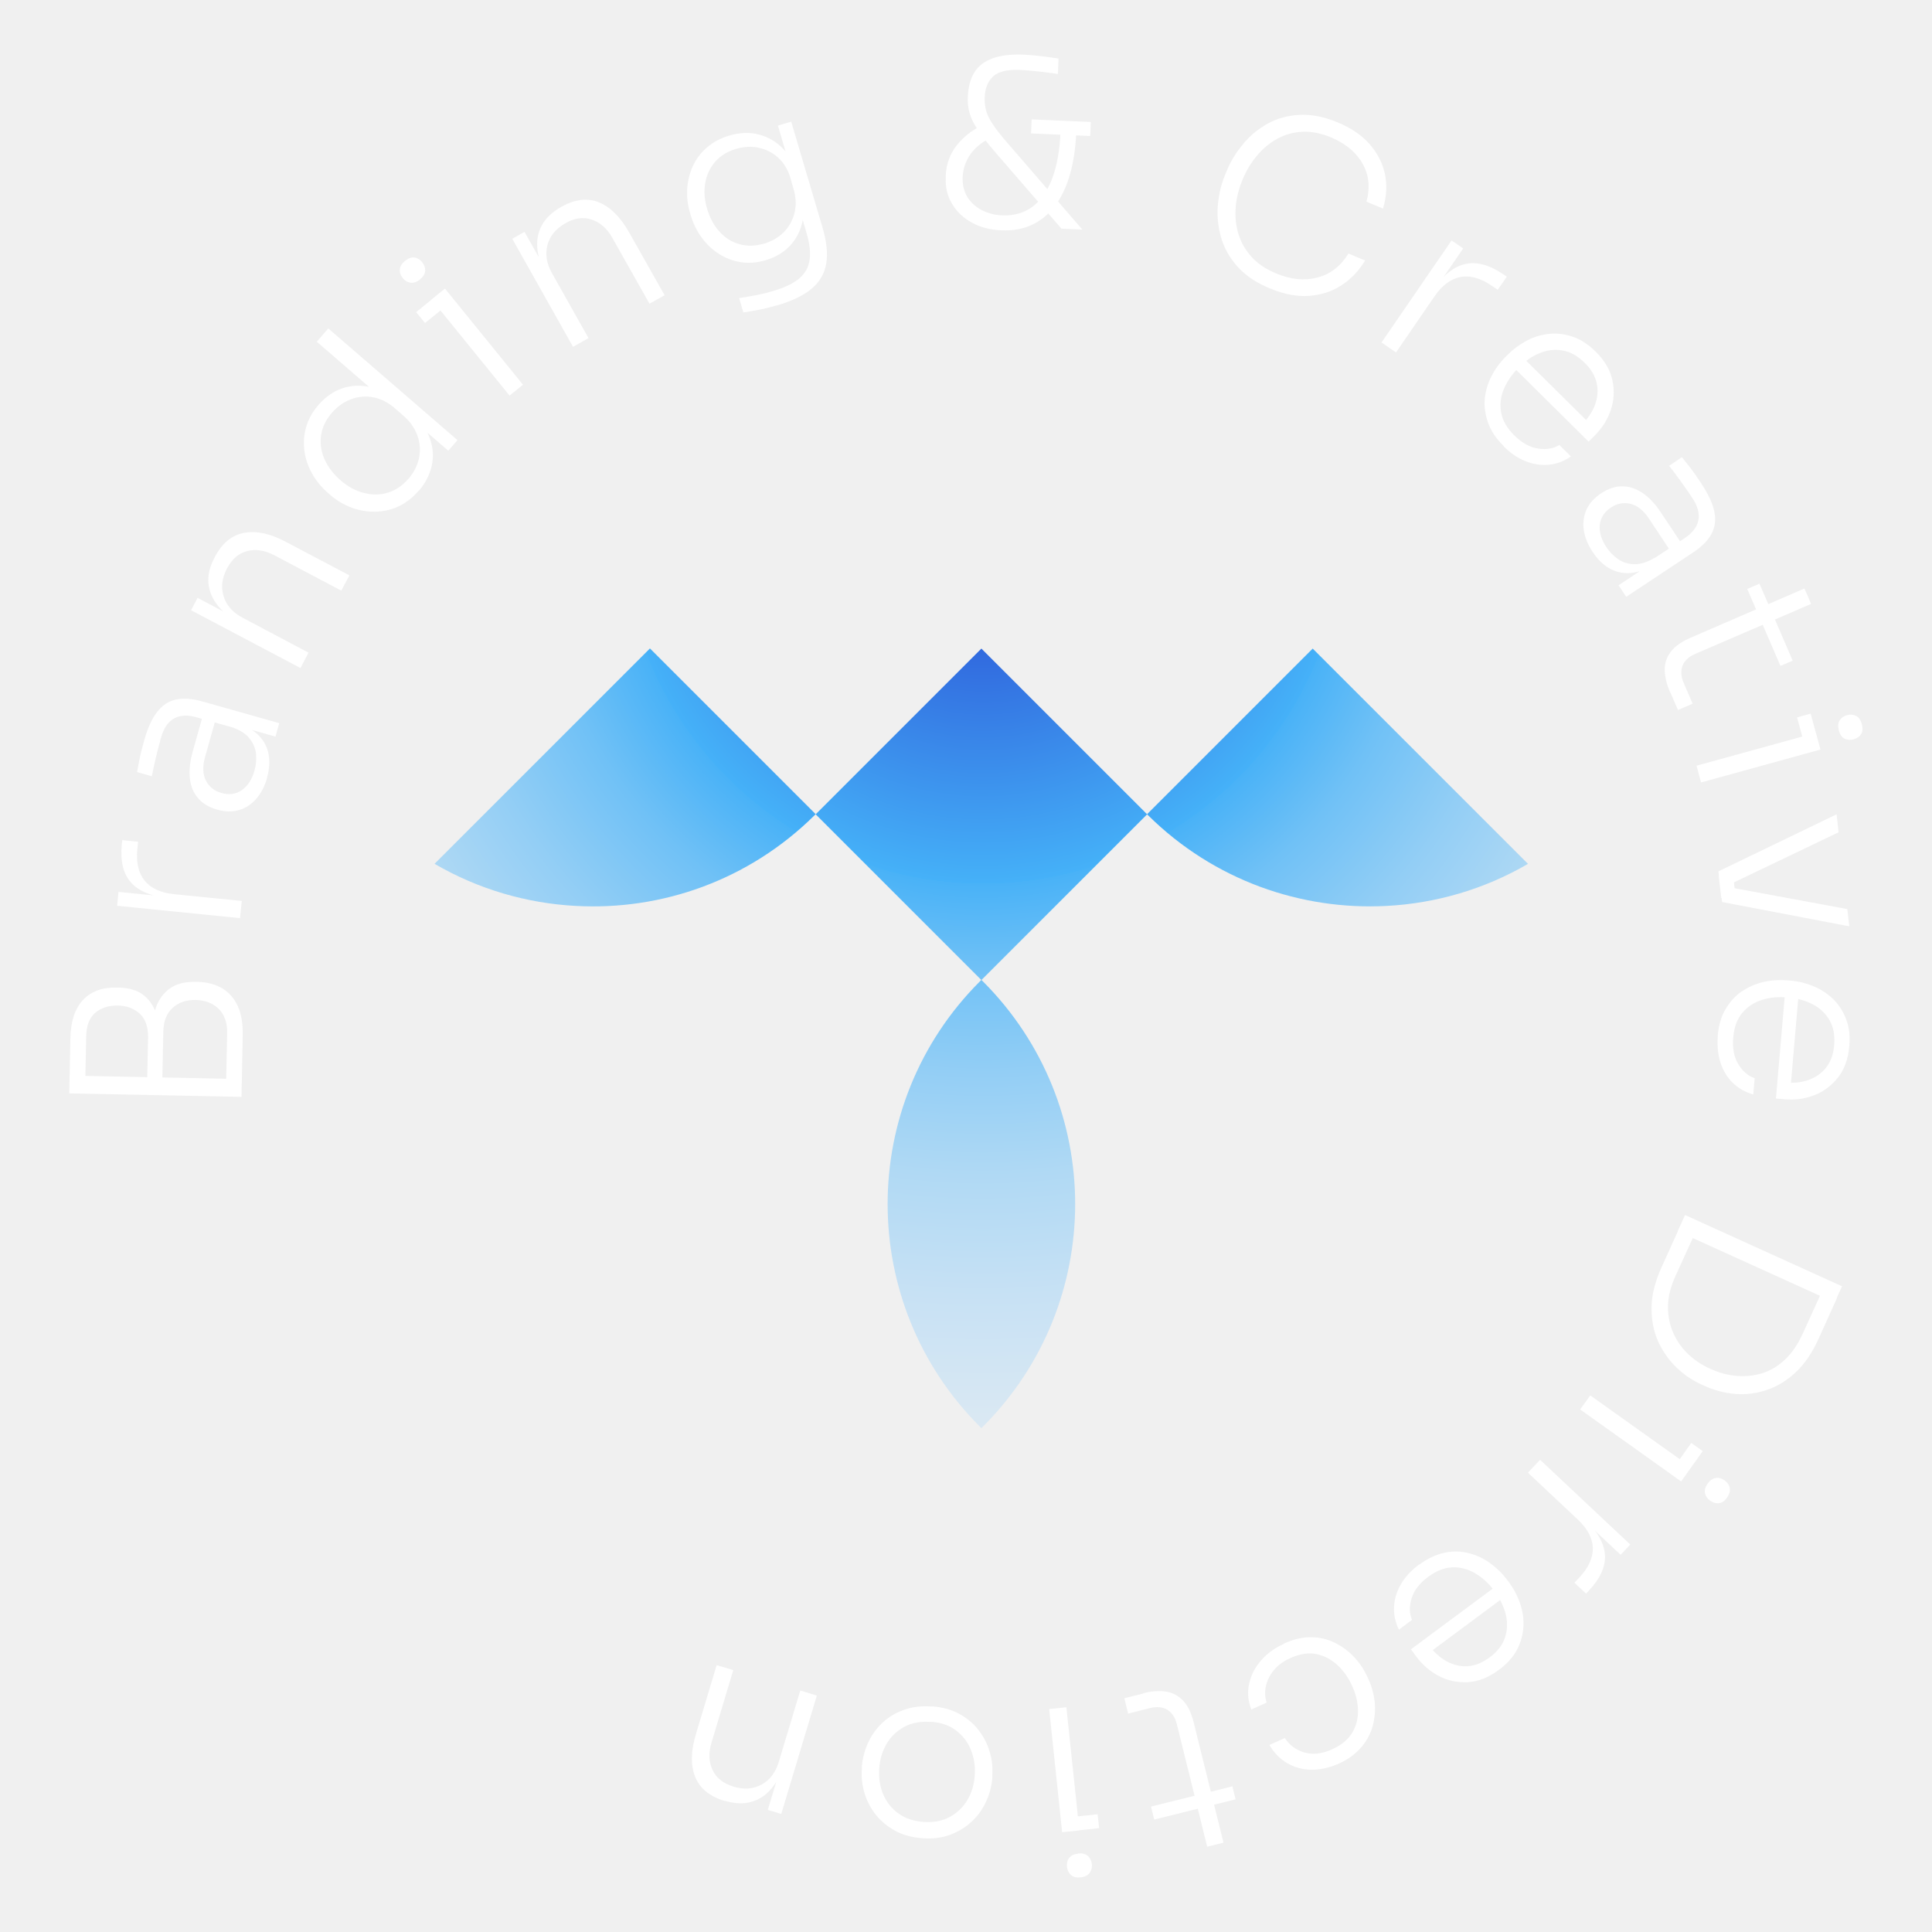
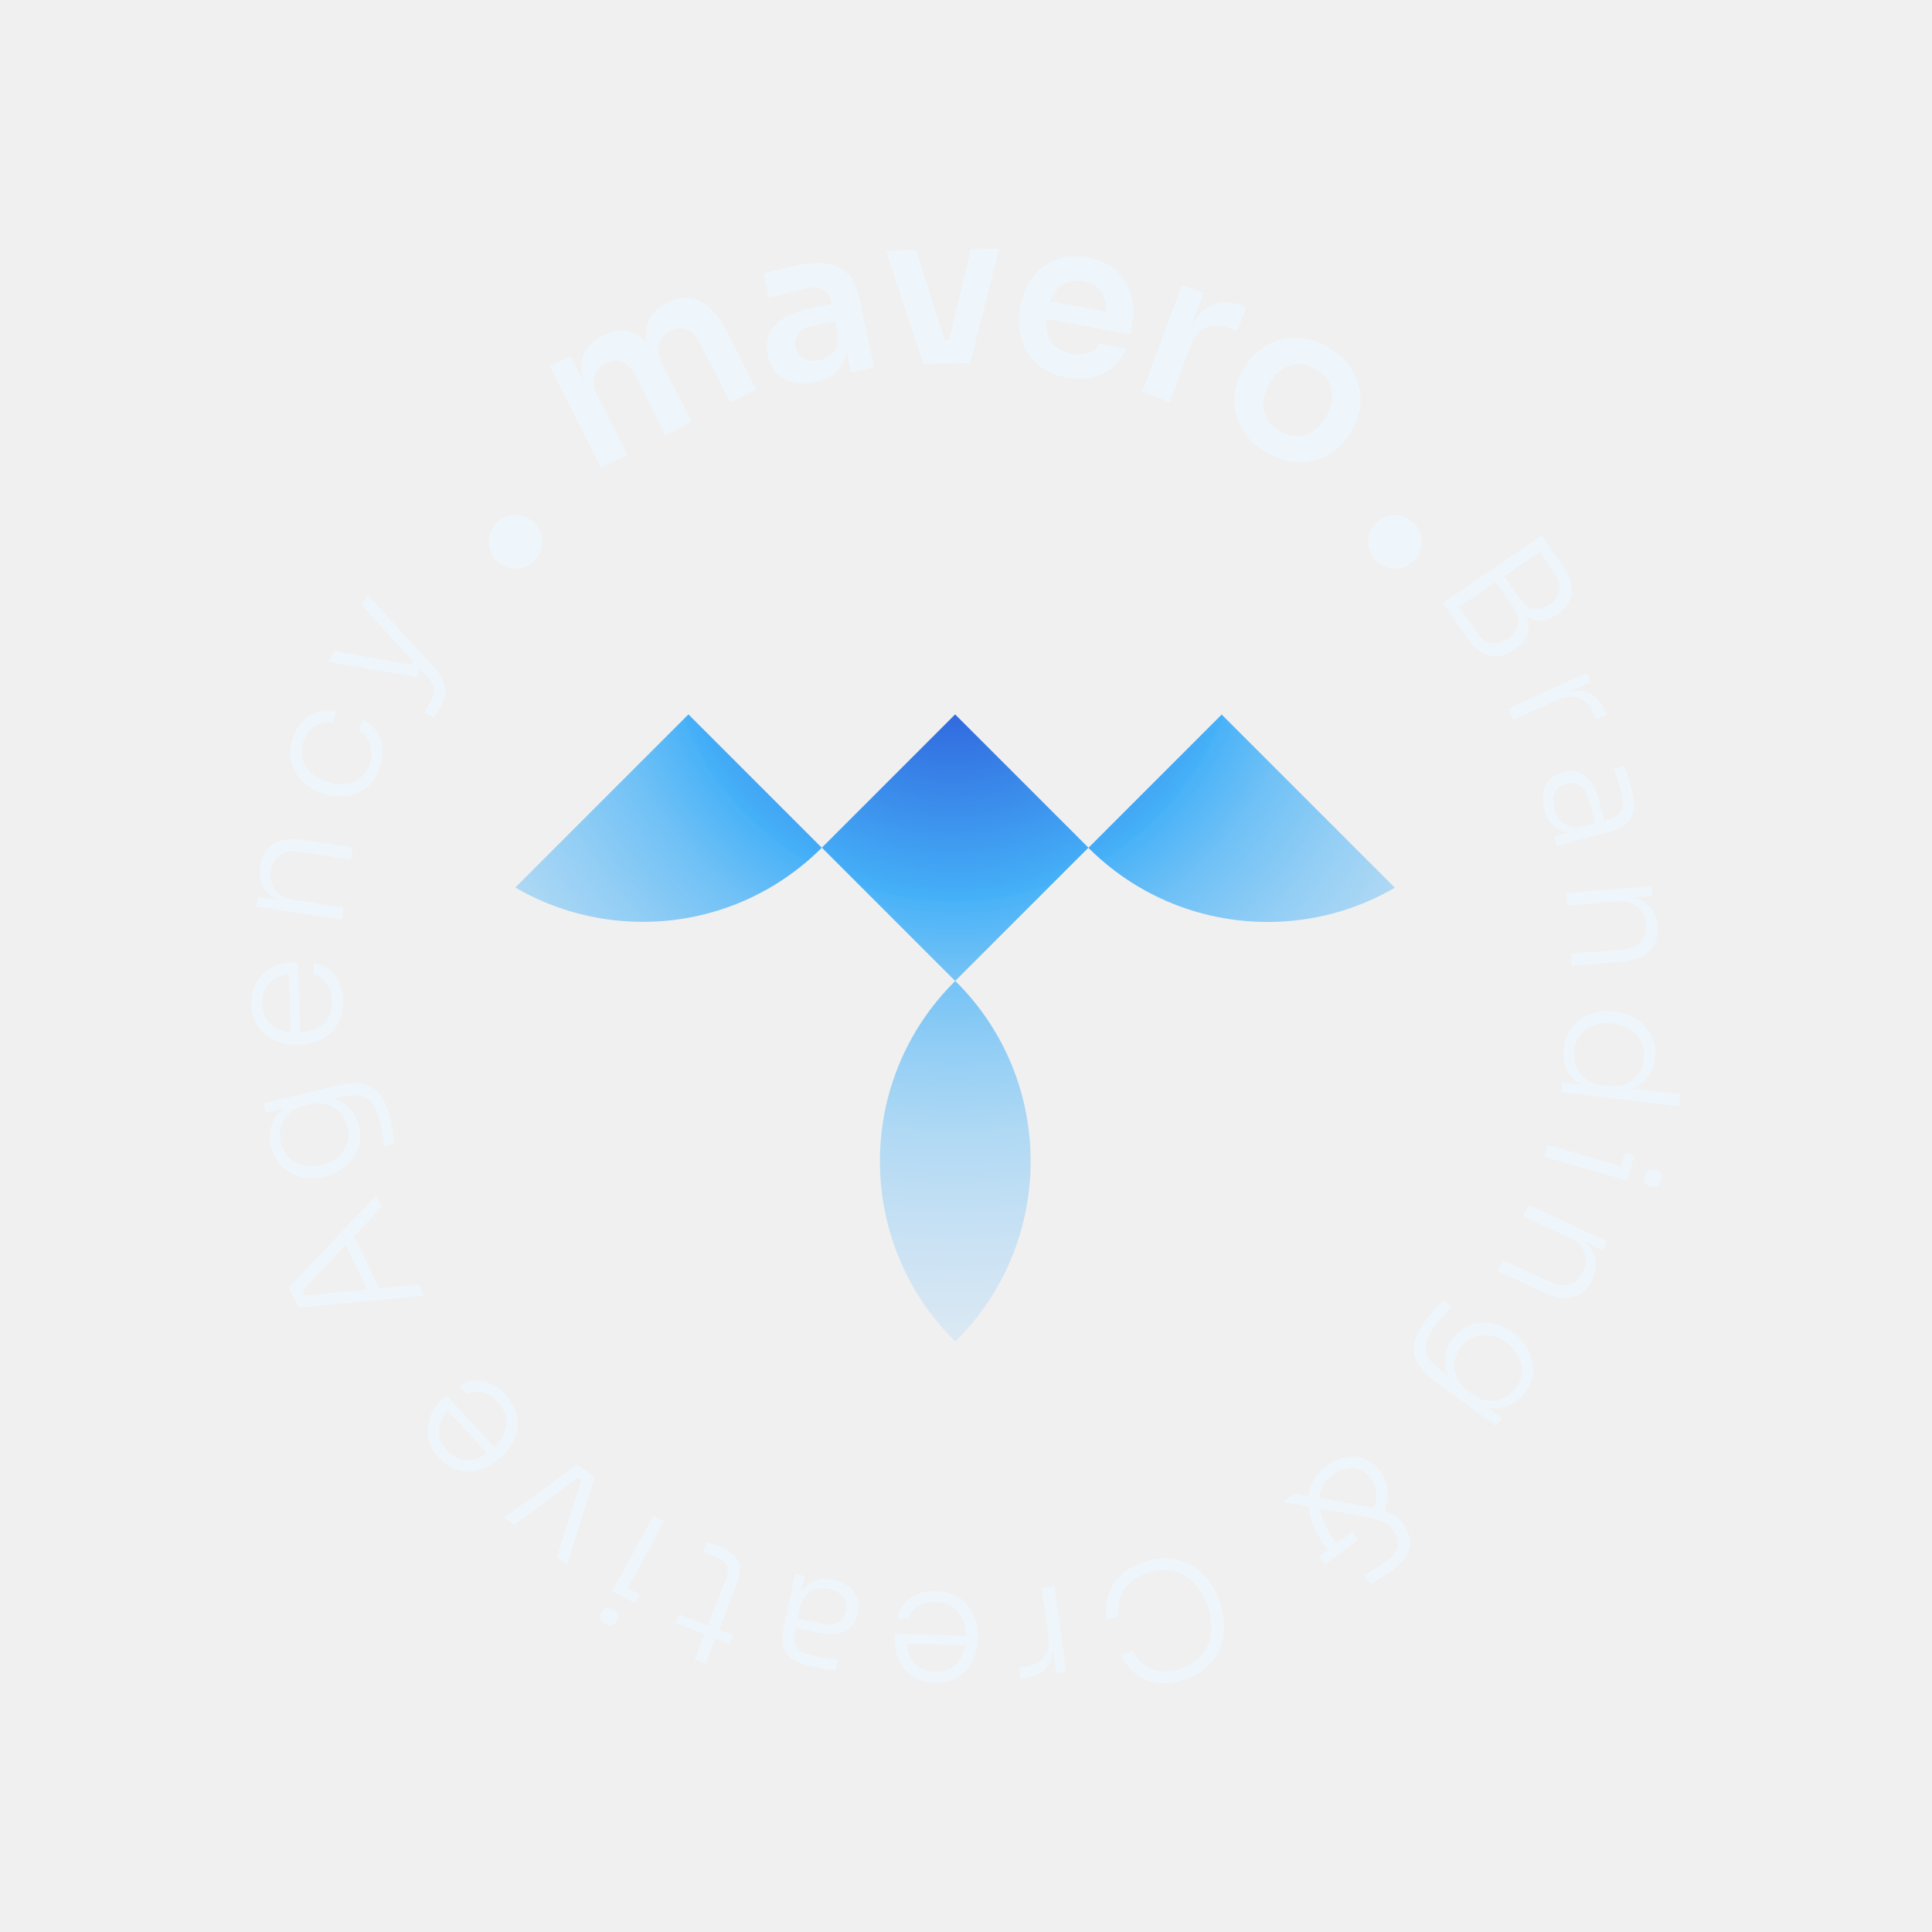
<svg xmlns="http://www.w3.org/2000/svg" xmlns:xlink="http://www.w3.org/1999/xlink" id="Layer_1" data-name="Layer 1" viewBox="0 0 128 128">
  <defs>
    <style>
      .cls-1 {
-         fill: #fff;
+         fill: url(#radial-gradient);
      }

      .cls-2 {
-         fill: url(#radial-gradient);
+         fill: url(#radial-gradient-3);
      }

      .cls-3 {
-         fill: url(#radial-gradient-3);
+         fill: url(#radial-gradient-2);
      }

      .cls-4 {
-         fill: url(#radial-gradient-2);
+         fill: url(#radial-gradient-4);
      }

      .cls-5 {
-         fill: url(#radial-gradient-4);
+         fill: #eef6fc;
      }
    </style>
-     <radialGradient id="radial-gradient" cx="78.99" cy="34.75" fx="78.99" fy="34.75" r="115.03" gradientTransform="translate(-13.08 .22) scale(.99)" gradientUnits="userSpaceOnUse">
+     <radialGradient id="radial-gradient" cx="63.14" cy="40.52" fx="63.14" fy="40.52" r="91.27" gradientUnits="userSpaceOnUse">
      <stop offset="0" stop-color="#2643d1" />
      <stop offset=".21" stop-color="#45b1f8" />
      <stop offset=".21" stop-color="#49b2f7" />
      <stop offset=".26" stop-color="#70c1f6" />
      <stop offset=".32" stop-color="#93cef5" />
      <stop offset=".38" stop-color="#b0d9f4" />
      <stop offset=".45" stop-color="#c7e1f4" />
      <stop offset=".52" stop-color="#d9e8f3" />
      <stop offset=".61" stop-color="#e6edf3" />
      <stop offset=".73" stop-color="#edf0f3" />
      <stop offset="1" stop-color="#f0f1f3" />
    </radialGradient>
-     <radialGradient id="radial-gradient-2" cx="78.99" cy="34.75" fx="78.99" fy="34.75" r="115.03" xlink:href="#radial-gradient" />
-     <radialGradient id="radial-gradient-3" cx="78.99" cy="34.75" fx="78.99" fy="34.75" r="115.03" xlink:href="#radial-gradient" />
-     <radialGradient id="radial-gradient-4" cx="78.99" cy="34.75" fx="78.99" fy="34.75" r="115.03" xlink:href="#radial-gradient" />
+     <radialGradient id="radial-gradient-2" cx="63.14" cy="40.52" fx="63.14" fy="40.52" r="91.27" xlink:href="#radial-gradient" />
+     <radialGradient id="radial-gradient-3" cx="63.14" cy="40.52" fx="63.14" fy="40.52" r="91.27" xlink:href="#radial-gradient" />
+     <radialGradient id="radial-gradient-4" cx="63.14" cy="40.52" fx="63.14" fy="40.52" r="91.27" xlink:href="#radial-gradient" />
  </defs>
  <g>
-     <path class="cls-1" d="M10.53,71.67l-.78-.02.06-2.9c.01-.71-.17-1.24-.55-1.59-.38-.35-.87-.53-1.45-.54-.61-.01-1.11.15-1.5.48-.39.33-.59.86-.6,1.57l-.06,2.9-1.04-.02.05-2.7c.02-1.17.3-2.03.84-2.6.54-.57,1.27-.84,2.2-.82h.19c.65.02,1.18.17,1.58.47.4.3.69.71.87,1.23.18.53.26,1.14.24,1.84l-.05,2.7ZM16,72.67l-11.41-.23.02-1.18,11.41.23-.02,1.18ZM16.02,71.78l-1.04-.02.07-3.32c.01-.67-.17-1.2-.55-1.59-.38-.38-.89-.58-1.53-.6-.63-.01-1.14.16-1.54.53-.39.36-.6.89-.61,1.57l-.07,3.32-.78-.02.06-3.15c.01-.68.12-1.28.32-1.81.2-.52.51-.93.93-1.22.42-.29.97-.43,1.64-.42h.19c.61.02,1.14.16,1.6.42.45.27.8.66,1.04,1.18.24.52.35,1.18.33,1.96l-.06,3.15Z" />
-     <path class="cls-1" d="M15.92,60.83l-8.16-.82.09-.92,3.41.34v.09c-1.2-.12-2.06-.47-2.58-1.05s-.72-1.43-.61-2.55l.03-.26,1.05.11-.05.48c-.09.88.07,1.58.48,2.09s1.06.81,1.94.9l4.5.45-.12,1.16Z" />
-     <path class="cls-1" d="M18.24,48.8l-2.37-.67-.05.18-2.81-.79c-.59-.17-1.08-.14-1.48.08-.4.22-.69.65-.87,1.3-.08.3-.16.6-.24.91-.08.31-.14.6-.21.88-.06.28-.11.52-.15.74l-.98-.28c.04-.22.09-.45.13-.69.04-.23.1-.47.16-.72.06-.25.13-.48.19-.71.23-.81.51-1.43.85-1.86.34-.44.75-.71,1.24-.82.49-.11,1.08-.07,1.78.13l5.07,1.43-.25.9ZM17.7,51.53c-.16.56-.4,1.02-.72,1.39-.32.37-.7.62-1.15.75-.44.13-.93.12-1.47-.04-.53-.15-.94-.4-1.24-.75-.3-.35-.48-.78-.54-1.3-.06-.52,0-1.1.18-1.76l.65-2.31.85.24-.67,2.39c-.18.63-.16,1.15.05,1.57.21.42.56.7,1.05.83.5.14.94.08,1.33-.19.39-.27.67-.7.84-1.29.1-.37.14-.74.1-1.12-.04-.38-.19-.72-.45-1.04-.26-.32-.67-.57-1.23-.75l.56-.2c.58.21,1.03.48,1.35.83.33.35.53.76.61,1.22.08.46.05.97-.11,1.52Z" />
-     <path class="cls-1" d="M19.91,44.26l-7.25-3.83.43-.82,3.04,1.61-.09.16c-.68-.36-1.2-.76-1.58-1.22-.38-.46-.59-.96-.65-1.5-.05-.54.08-1.12.41-1.73l.02-.04c.48-.91,1.13-1.44,1.94-1.59.81-.15,1.73.05,2.76.6l4.21,2.22-.54,1.01-4.43-2.34c-.63-.33-1.23-.43-1.8-.28-.57.14-1.01.53-1.34,1.15-.34.64-.41,1.26-.22,1.86.19.6.61,1.07,1.26,1.41l4.36,2.31-.54,1.03Z" />
-     <path class="cls-1" d="M27.72,32.53c-.39.45-.83.79-1.32,1.02-.49.23-1,.34-1.54.35s-1.06-.08-1.57-.27-.99-.47-1.42-.85l-.16-.14c-.42-.37-.77-.79-1.03-1.26-.27-.48-.44-.97-.51-1.5-.07-.52-.04-1.05.11-1.57.14-.52.42-1.02.82-1.48.45-.52.97-.89,1.54-1.09.57-.2,1.18-.24,1.81-.11.64.13,1.27.45,1.9.97l-1.06-.24-4.3-3.72.76-.88,8.56,7.4-.61.7-2.76-2.38.24-.28c.64.58,1.06,1.18,1.29,1.82s.27,1.25.13,1.85-.42,1.15-.86,1.66ZM27.05,31.74c.36-.42.6-.88.71-1.39.11-.5.07-1-.11-1.5-.18-.5-.49-.94-.95-1.33l-.56-.49c-.44-.38-.91-.61-1.41-.71-.5-.09-.99-.05-1.47.13-.48.18-.91.48-1.28.91-.4.46-.63.96-.71,1.49-.07.53,0,1.06.23,1.57.22.51.58.98,1.05,1.39.49.43,1.01.71,1.56.85.55.14,1.07.14,1.59-.02.51-.16.96-.46,1.36-.92Z" />
-     <path class="cls-1" d="M27.83,18.51c-.22.18-.43.25-.63.22-.2-.03-.38-.13-.52-.31-.14-.18-.21-.37-.19-.57.01-.2.13-.39.35-.57.22-.17.42-.25.62-.22.2.03.37.14.51.31.14.18.21.37.2.57-.01.2-.12.39-.34.56ZM28.16,21.4l-.59-.72,1.91-1.55.59.72-1.91,1.55ZM33.76,26.21l-5.17-6.37.89-.72,5.17,6.37-.89.72Z" />
-     <path class="cls-1" d="M37.96,22.97l-4.02-7.15.81-.46,1.69,3-.16.09c-.37-.67-.6-1.29-.67-1.88-.07-.59.02-1.13.27-1.61.25-.48.68-.9,1.28-1.24l.04-.02c.9-.51,1.73-.6,2.49-.29.76.31,1.42.98,2,2l2.34,4.15-1,.56-2.46-4.36c-.35-.62-.8-1.02-1.36-1.21-.56-.19-1.14-.11-1.75.24-.63.36-1.03.84-1.19,1.44-.16.61-.06,1.23.3,1.87l2.42,4.3-1.01.57Z" />
-     <path class="cls-1" d="M51.47,20.23c-.37.11-.74.2-1.12.28-.38.07-.75.14-1.1.19l-.28-.95c.37-.06.76-.12,1.16-.2.4-.08.78-.17,1.12-.28.75-.22,1.32-.5,1.71-.83.39-.33.61-.74.68-1.23.07-.49,0-1.08-.21-1.79l-.46-1.58.09-1.22c.2.76.23,1.45.1,2.08-.14.63-.42,1.16-.84,1.6-.42.44-.95.75-1.6.94-.57.17-1.11.21-1.64.13-.52-.08-1.01-.27-1.45-.55-.44-.28-.82-.64-1.14-1.08-.32-.43-.56-.92-.72-1.45l-.06-.21c-.16-.53-.21-1.05-.18-1.59.04-.53.16-1.03.38-1.5.22-.47.53-.88.94-1.23.41-.35.9-.61,1.47-.78.69-.2,1.34-.23,1.95-.07.61.16,1.14.46,1.59.92.45.46.8,1.05,1.03,1.78l-.41-.09-.94-3.2.88-.26,2.07,7c.28.94.36,1.74.25,2.4s-.43,1.21-.96,1.66c-.53.45-1.3.82-2.31,1.12ZM50.6,16.15c.54-.16.98-.42,1.33-.77.35-.36.59-.79.71-1.28.12-.5.1-1.03-.07-1.6l-.21-.73c-.16-.54-.43-.98-.8-1.32s-.8-.55-1.28-.66c-.48-.11-.99-.08-1.53.08-.58.17-1.03.46-1.38.86-.34.4-.56.87-.65,1.41-.09.54-.05,1.1.13,1.7.18.6.45,1.11.83,1.52.37.41.81.68,1.32.82.51.14,1.04.13,1.61-.04Z" />
-     <path class="cls-1" d="M66.35,15.26c-.74-.03-1.4-.2-1.96-.51-.57-.31-1-.72-1.31-1.24-.31-.51-.45-1.09-.42-1.73v-.19c.04-.74.28-1.39.72-1.95.44-.56.98-.99,1.62-1.3l.55.85c-.51.23-.92.57-1.25,1.02-.32.46-.5.96-.52,1.52-.02.53.09.97.32,1.34.24.37.56.65.96.86.41.2.85.32,1.34.34.77.03,1.44-.16,2-.57.56-.42.99-1.04,1.31-1.87.31-.83.5-1.85.55-3.07l1.04.04c-.04,1.02-.18,1.94-.41,2.75-.23.81-.56,1.5-.97,2.06-.42.56-.92.98-1.52,1.27-.6.29-1.27.41-2.03.38ZM70.34,15.17l-4.57-5.28c-.42-.5-.76-.94-1.01-1.32-.25-.37-.42-.73-.52-1.07-.1-.34-.14-.71-.12-1.1.03-.64.17-1.17.43-1.6.26-.42.66-.73,1.2-.93.54-.2,1.22-.28,2.06-.25.36.02.75.05,1.16.1s.8.1,1.16.16l-.04,1.02c-.23-.03-.5-.07-.81-.11-.31-.04-.62-.07-.93-.1s-.57-.05-.8-.06c-.81-.03-1.39.11-1.74.42-.35.32-.55.78-.57,1.4-.02.5.07.95.28,1.35.21.41.55.88,1.01,1.42l5.18,5.99-1.36-.06ZM68.31,8.84l.04-.93,3.92.17-.04.93-3.92-.17Z" />
-     <path class="cls-1" d="M84.16,19.12c-.94-.39-1.67-.88-2.2-1.49-.53-.6-.89-1.26-1.08-1.97-.19-.71-.26-1.41-.19-2.12.07-.7.22-1.35.47-1.94l.11-.27c.26-.64.63-1.24,1.09-1.79.46-.56,1-1,1.63-1.35s1.33-.54,2.11-.58c.78-.04,1.61.12,2.5.49.9.37,1.61.85,2.13,1.44.52.59.86,1.24,1.02,1.97.16.73.12,1.5-.12,2.31l-1.1-.46c.18-.65.19-1.25.04-1.8-.15-.55-.44-1.03-.85-1.45-.41-.42-.93-.75-1.54-1.01-.66-.27-1.29-.4-1.89-.37-.6.03-1.15.18-1.66.46-.51.28-.96.65-1.35,1.12-.4.47-.72,1.01-.97,1.62-.24.58-.39,1.18-.44,1.78-.05.6,0,1.19.17,1.76.17.57.46,1.08.87,1.54.41.46.97.83,1.65,1.11.95.4,1.86.49,2.71.27.85-.21,1.54-.74,2.07-1.59l1.1.46c-.4.67-.92,1.22-1.55,1.63-.63.42-1.35.65-2.15.71-.8.06-1.67-.1-2.59-.49Z" />
-     <path class="cls-1" d="M91.53,22.69l4.64-6.76.77.53-1.94,2.82-.08-.05c.68-.99,1.4-1.57,2.16-1.74.76-.17,1.6.06,2.53.69l.22.15-.6.87-.4-.27c-.73-.5-1.42-.7-2.06-.58-.64.12-1.22.54-1.72,1.27l-2.56,3.73-.96-.66Z" />
-     <path class="cls-1" d="M99.63,29.56c-.5-.49-.85-1.01-1.04-1.55s-.27-1.07-.22-1.59.2-1.02.44-1.49c.24-.47.55-.9.93-1.28l.15-.15c.37-.37.79-.68,1.26-.93.47-.25.96-.4,1.48-.45.52-.05,1.04,0,1.57.19.53.18,1.03.51,1.51.98.61.6.98,1.24,1.12,1.92s.1,1.33-.11,1.95c-.21.63-.56,1.18-1.04,1.67l-.43.43-5.21-5.16.63-.64,4.64,4.59-.53.11c.43-.43.73-.89.9-1.36.17-.48.21-.95.1-1.43s-.37-.93-.81-1.35c-.46-.45-.94-.72-1.45-.8-.51-.09-1.02-.03-1.52.18-.5.2-.97.53-1.41.98-.44.44-.76.92-.97,1.43-.21.51-.26,1.03-.16,1.55.1.52.39,1.02.87,1.49.51.5,1.03.79,1.58.87s1.01,0,1.4-.24l.77.76c-.46.32-.95.5-1.46.55-.51.05-1.03-.03-1.54-.23-.51-.2-1-.53-1.46-.99Z" />
-     <path class="cls-1" d="M105.52,36.57c-.32-.48-.52-.97-.59-1.45-.07-.48-.01-.94.18-1.36.19-.42.52-.78.99-1.09.46-.3.91-.45,1.37-.45s.9.14,1.34.43c.43.29.84.72,1.22,1.29l1.33,2-.74.49-1.37-2.07c-.36-.54-.77-.87-1.22-.98-.45-.11-.89-.03-1.31.25-.43.29-.67.66-.73,1.13-.05.47.09.96.43,1.48.21.32.47.59.78.8.31.22.67.33,1.08.34.41.01.87-.14,1.37-.44l-.21.55c-.53.3-1.04.46-1.51.48-.48.02-.92-.09-1.33-.33-.41-.24-.77-.6-1.08-1.07ZM107.24,38.77l2.05-1.36-.1-.15,2.43-1.61c.51-.34.81-.73.9-1.18.09-.45-.04-.95-.42-1.51-.17-.26-.35-.52-.53-.77-.18-.26-.36-.5-.53-.73-.17-.23-.32-.43-.46-.6l.85-.57c.14.18.29.36.44.55s.29.38.44.59c.14.21.28.41.41.61.46.7.75,1.32.86,1.86.11.54.05,1.03-.19,1.47-.23.44-.65.86-1.26,1.26l-4.39,2.91-.51-.77Z" />
-     <path class="cls-1" d="M110.65,45.86c-.23-.52-.34-1-.36-1.45-.01-.45.12-.85.4-1.22.27-.37.72-.68,1.34-.95l7.52-3.25.44,1.02-7.67,3.31c-.44.19-.72.45-.85.79-.13.34-.1.73.09,1.16l.58,1.35-.97.42-.52-1.2ZM115.76,39.02l.81-.35,2.2,5.1-.81.35-2.2-5.1Z" />
-     <path class="cls-1" d="M112.4,50.73l7.91-2.18.3,1.11-7.91,2.18-.3-1.11ZM119.06,47.53l.9-.25.65,2.38-.9.25-.65-2.38ZM121.83,48.39c-.07-.27-.06-.49.05-.66.11-.17.27-.29.49-.35.22-.06.42-.04.6.05.18.09.31.28.38.55.07.27.06.49-.05.66-.11.17-.27.28-.49.34-.22.06-.42.05-.6-.04-.18-.09-.31-.27-.38-.54Z" />
-     <path class="cls-1" d="M113.85,57.73l7.83-3.78.13,1.19-7.83,3.75-.13-1.16ZM113.88,58.04l.94-.11.16,1.46-.94.11-.17-1.46ZM113.96,58.67l8.43,1.56.13,1.14-8.43-1.61-.12-1.09Z" />
-     <path class="cls-1" d="M113.8,68.65c.06-.7.23-1.3.52-1.79.29-.49.65-.89,1.08-1.18.44-.29.91-.5,1.43-.62.52-.12,1.05-.15,1.58-.11l.22.02c.53.04,1.03.17,1.52.37.49.2.92.49,1.3.85.37.36.66.81.86,1.33.2.52.27,1.11.21,1.78-.07.85-.32,1.55-.75,2.09-.43.54-.95.93-1.57,1.17-.62.24-1.26.33-1.94.27l-.6-.05.63-7.31.9.08-.56,6.5-.42-.33c.61.05,1.15,0,1.63-.18.48-.17.86-.45,1.16-.83.3-.38.47-.88.52-1.49.05-.64-.05-1.18-.31-1.63-.26-.45-.63-.8-1.11-1.05-.48-.25-1.03-.41-1.66-.46-.62-.05-1.19,0-1.72.17-.53.17-.96.46-1.3.87s-.53.95-.59,1.62c-.06.71.05,1.3.34,1.77.29.47.65.78,1.08.92l-.09,1.08c-.54-.15-.99-.41-1.36-.77-.37-.36-.64-.81-.81-1.33-.17-.52-.23-1.11-.18-1.76Z" />
-     <path class="cls-1" d="M111.29,81.29l.99.45-1.28,2.81c-.32.7-.48,1.36-.49,1.98-.01.62.1,1.2.33,1.74.23.53.56,1.01.98,1.42.43.41.93.75,1.5,1,.59.27,1.19.43,1.78.47s1.16-.02,1.71-.2c.55-.18,1.04-.49,1.49-.92.44-.43.82-.99,1.13-1.67l1.28-2.81.99.45-1.22,2.7c-.42.92-.92,1.66-1.51,2.21-.59.55-1.23.94-1.92,1.17-.69.23-1.39.32-2.09.26-.7-.06-1.36-.23-1.98-.51l-.27-.12c-.61-.28-1.17-.66-1.67-1.15-.5-.49-.9-1.07-1.2-1.73-.29-.67-.43-1.41-.42-2.23.01-.82.23-1.69.65-2.62l1.22-2.7ZM111.64,80.5l10.4,4.72-.49,1.07-10.4-4.72.49-1.07Z" />
-     <path class="cls-1" d="M105.36,92.45l6.68,4.76-.67.93-6.68-4.76.67-.93ZM112.05,95.6l.76.54-1.43,2.01-.76-.54,1.43-2.01ZM113.13,98.3c.16-.23.34-.35.55-.38.2-.03.4.03.58.16.18.13.3.3.34.5s-.02.41-.18.64c-.16.23-.34.35-.54.37-.2.02-.39-.03-.58-.17-.19-.13-.3-.3-.34-.49-.04-.2.01-.41.18-.64Z" />
-     <path class="cls-1" d="M102.03,96.71l5.98,5.62-.64.68-2.5-2.35.06-.07c.87.82,1.34,1.62,1.4,2.4.06.78-.3,1.58-1.07,2.4l-.18.19-.77-.72.33-.35c.61-.65.9-1.3.89-1.95-.02-.65-.35-1.28-1-1.89l-3.3-3.1.8-.85Z" />
-     <path class="cls-1" d="M94.02,103.67c.56-.42,1.13-.68,1.69-.8s1.09-.1,1.6.03.98.35,1.41.66c.43.31.81.68,1.13,1.11l.13.17c.31.42.56.89.73,1.39.17.5.25,1.01.22,1.54-.03.52-.17,1.03-.42,1.52-.26.49-.66.94-1.2,1.34-.69.51-1.38.78-2.07.82-.69.03-1.33-.1-1.91-.41-.59-.31-1.08-.73-1.49-1.28l-.36-.49,5.89-4.37.54.72-5.24,3.89-.03-.54c.36.49.77.86,1.21,1.1.44.24.91.35,1.39.32.49-.03.97-.23,1.46-.59.51-.38.85-.82,1.01-1.31.16-.49.18-1,.05-1.53-.13-.52-.38-1.04-.75-1.55-.37-.5-.79-.89-1.27-1.17-.47-.28-.98-.42-1.51-.4s-1.07.23-1.61.63c-.57.42-.94.9-1.1,1.43-.16.53-.15,1,.03,1.42l-.87.65c-.24-.5-.35-1.01-.32-1.53.03-.52.18-1.01.46-1.49s.68-.91,1.2-1.3Z" />
-     <path class="cls-1" d="M85.07,108.89c.63-.29,1.23-.43,1.79-.42.57,0,1.09.13,1.58.37.48.24.91.55,1.27.94.37.39.65.82.87,1.29l.09.2c.22.48.35.98.41,1.51.05.53,0,1.05-.13,1.56-.14.51-.39.99-.76,1.42s-.85.79-1.46,1.07c-.62.28-1.22.42-1.81.42-.59,0-1.13-.15-1.61-.42-.49-.28-.89-.68-1.21-1.22l1.02-.46c.32.48.76.8,1.31.96.56.16,1.18.09,1.86-.23.59-.27,1.02-.63,1.29-1.07.27-.45.4-.94.39-1.49-.01-.55-.14-1.1-.4-1.65-.25-.55-.58-1.01-.99-1.38s-.88-.61-1.4-.71c-.52-.1-1.08,0-1.69.27-.46.21-.83.48-1.09.8-.27.32-.44.67-.53,1.05-.08.38-.07.75.05,1.1l-1.02.46c-.22-.58-.27-1.15-.14-1.71.12-.56.38-1.07.78-1.53.39-.46.9-.83,1.52-1.11Z" />
-     <path class="cls-1" d="M75.74,112.18c.55-.14,1.05-.17,1.49-.11s.82.26,1.14.59c.32.33.56.82.72,1.48l1.97,7.94-1.08.27-2.01-8.11c-.11-.46-.33-.78-.64-.97-.31-.18-.7-.22-1.16-.1l-1.43.36-.25-1.02,1.26-.31ZM81.65,118.35l.21.86-5.39,1.34-.21-.86,5.39-1.34Z" />
-     <path class="cls-1" d="M70.65,113.11l.86,8.16-1.14.12-.86-8.16,1.14-.12ZM72.72,120.2l.1.92-2.45.26-.1-.92,2.45-.26ZM71.42,122.8c.28-.03.49.02.65.16.15.13.24.32.27.54.02.23-.03.42-.15.59-.12.16-.32.26-.6.29s-.49-.02-.64-.16c-.15-.14-.24-.32-.26-.54-.02-.23.02-.42.14-.58.12-.16.32-.26.59-.29Z" />
-     <path class="cls-1" d="M61.72,113.05c.7.05,1.31.21,1.82.49.51.28.94.63,1.28,1.07.34.43.59.91.74,1.43.16.52.22,1.04.18,1.57v.22c-.05.53-.18,1.04-.41,1.53-.23.5-.54.94-.94,1.31-.4.38-.87.67-1.42.88-.55.21-1.16.29-1.84.24-.69-.05-1.29-.21-1.81-.49-.51-.28-.94-.63-1.29-1.06-.34-.43-.59-.9-.75-1.43-.16-.52-.22-1.05-.18-1.57v-.22c.05-.53.18-1.04.4-1.53.22-.49.53-.93.92-1.31.39-.38.87-.68,1.42-.88.55-.21,1.18-.29,1.88-.24ZM61.65,114.08c-.68-.05-1.27.07-1.76.34-.49.27-.88.65-1.16,1.13-.28.48-.44,1.03-.48,1.64-.04.62.05,1.19.27,1.7.22.52.56.94,1.01,1.26.45.33,1.01.51,1.67.56.65.04,1.22-.06,1.72-.33.49-.26.88-.64,1.17-1.12s.45-1.03.49-1.65c.04-.61-.05-1.17-.26-1.69-.21-.52-.54-.94-.99-1.28-.45-.34-1.01-.53-1.68-.57Z" />
-     <path class="cls-1" d="M54.12,112.33l-2.36,7.85-.89-.27.99-3.3.18.05c-.22.73-.52,1.33-.89,1.79-.37.46-.82.77-1.35.92-.52.16-1.11.13-1.78-.06h-.04c-.99-.31-1.63-.84-1.93-1.61-.3-.76-.28-1.71.06-2.82l1.37-4.56,1.1.33-1.44,4.8c-.21.68-.18,1.29.07,1.82s.71.89,1.39,1.1c.69.21,1.31.16,1.86-.14.55-.3.93-.81,1.14-1.51l1.42-4.72,1.11.34Z" />
+     <path class="cls-1" d="M63.37,88.8s-.05.05-.08.08c-.03-.03-.05-.05-.08-.08-6.55-6.55-6.55-17.18,0-23.73.03-.03.05-.05.08-.08.03.03.05.05.08.08,6.55,6.55,6.55,17.18,0,23.73Z" />
+     <path class="cls-3" d="M72.11,56.16l-8.76,8.76s-.05.05-.07.07c-.02-.02-.05-.05-.07-.07l-8.76-8.76c.05-.05.1-.1.15-.15l8.68-8.68,8.68,8.68c.05.05.1.1.15.15Z" />
+     <path class="cls-2" d="M92.42,58.81c-2.33,1.36-4.92,2.11-7.54,2.25-4.56.24-9.19-1.36-12.69-4.81-.03-.02-.05-.05-.08-.08t0,0l8.83-8.83,8.83,8.83,2.64,2.64Z" />
+     <path class="cls-4" d="M54.45,56.16s0,0,0,0c-.03.03-.05.05-.08.08-3.5,3.45-8.13,5.06-12.69,4.81-2.62-.14-5.21-.89-7.54-2.25l2.64-2.64,8.83-8.83,8.83,8.83Z" />
  </g>
  <g>
-     <path class="cls-2" d="M65.12,94.52s-.07.07-.1.1c-.03-.03-.07-.07-.1-.1-8.15-8.15-8.15-21.35,0-29.5.03-.03.07-.07.1-.1.03.03.07.07.1.1,8.15,8.15,8.15,21.35,0,29.5Z" />
-     <path class="cls-4" d="M76,53.95l-10.89,10.89s-.06.06-.09.09c-.03-.03-.06-.06-.09-.09l-10.89-10.89c.06-.06.13-.13.19-.19l10.79-10.79,10.79,10.79c.06.06.12.13.19.19Z" />
-     <path class="cls-3" d="M101.24,57.23c-2.9,1.69-6.12,2.62-9.37,2.79-5.66.3-11.43-1.69-15.78-5.98-.03-.03-.06-.06-.1-.09t0,0l10.98-10.98,10.98,10.98,3.29,3.29Z" />
-     <path class="cls-5" d="M54.04,53.95s0,0,0,0c-.03.03-.06.06-.1.09-4.35,4.29-10.11,6.29-15.78,5.98-3.25-.17-6.47-1.1-9.37-2.79l3.29-3.29,10.98-10.98,10.98,10.98Z" />
+     <g>
+       <path class="cls-5" d="M39.84,31l-3.4-6.73,1.36-.69,1.46,2.89-.12.06c-.34-.68-.54-1.29-.6-1.84-.06-.55.03-1.02.25-1.43.22-.41.59-.74,1.1-1l.07-.04c.52-.26,1.01-.36,1.47-.3.46.06.89.28,1.29.65.4.37.77.9,1.11,1.58l-.43.22c-.34-.68-.54-1.29-.59-1.84-.05-.55.03-1.03.25-1.44.22-.41.59-.74,1.1-1l.07-.04c.52-.26,1.01-.36,1.48-.3.47.06.9.27,1.31.64s.79.89,1.13,1.57l1.94,3.84-1.72.87-2.02-4c-.21-.42-.49-.7-.83-.85-.34-.14-.71-.12-1.11.09-.4.2-.65.49-.76.87-.11.38-.05.79.17,1.23l2,3.95-1.72.87-2.02-4c-.21-.42-.49-.7-.83-.85-.34-.14-.71-.12-1.11.09s-.65.49-.76.87c-.11.38-.05.79.17,1.23l2,3.95-1.72.87Z" />
+       <path class="cls-5" d="M56.38,24.63l-.46-2.19-.31.07-.51-2.43c-.09-.43-.26-.72-.51-.89-.25-.16-.6-.2-1.03-.11-.23.05-.5.11-.81.19-.32.08-.63.15-.95.24-.32.08-.6.16-.85.23l-.34-1.6c.2-.06.44-.13.7-.2.26-.07.53-.14.8-.2.28-.06.54-.12.78-.17.76-.16,1.41-.19,1.96-.1.54.09.99.33,1.34.7.35.37.59.9.74,1.59l.97,4.58-1.5.32ZM54.04,25.32c-.53.11-1.02.12-1.47.01s-.81-.31-1.11-.62c-.3-.31-.5-.71-.6-1.21-.11-.54-.07-1.02.12-1.42.19-.4.52-.74.97-1.01.45-.27,1-.48,1.65-.62l1.71-.36.24,1.13-1.74.37c-.44.09-.75.27-.93.53-.19.26-.24.56-.17.9.07.34.24.58.52.74.27.16.63.19,1.06.1.26-.06.49-.15.7-.3s.35-.34.45-.61c.1-.26.12-.59.05-1l.57.43c.06.53.03.99-.1,1.38-.13.4-.35.73-.67.99-.32.26-.74.45-1.25.56Z" />
+       <path class="cls-5" d="M61.18,24.11l-2.48-7.5,1.99-.03,2.39,7.5-1.89.03ZM61.75,24.1l-.03-1.58,2.04-.03.03,1.58-2.04.03ZM62.51,24.09l1.82-7.57,1.86-.03-1.92,7.57-1.76.03Z" />
+       <path class="cls-5" d="M70.7,25.02c-.64-.12-1.18-.33-1.62-.63-.44-.31-.78-.67-1.03-1.1-.25-.43-.41-.88-.49-1.37-.08-.48-.07-.96.01-1.44l.05-.26c.09-.49.25-.95.5-1.38.24-.43.55-.8.93-1.1.38-.3.82-.52,1.32-.65.5-.13,1.06-.14,1.67-.03.8.14,1.44.44,1.92.89.48.45.8.98.97,1.6.17.62.2,1.26.08,1.91l-.12.68-6.57-1.19.21-1.16,5.39.97-.69.47c.09-.47.09-.89.01-1.25-.08-.36-.24-.66-.48-.89-.25-.23-.58-.39-1-.46s-.79-.04-1.12.09-.6.37-.81.71c-.22.33-.37.75-.46,1.25-.08.46-.09.89,0,1.28.08.39.25.71.52.97.26.26.63.43,1.09.51.46.08.86.06,1.19-.08.33-.13.55-.33.68-.59l1.75.32c-.2.49-.49.9-.87,1.23-.38.33-.83.55-1.34.67s-1.08.13-1.69.02Z" />
+       <path class="cls-5" d="M75.69,25.96l2.61-7.08,1.43.53-1.1,3h-.04c.37-1.03.87-1.72,1.5-2.08.63-.36,1.36-.39,2.2-.08l.26.1-.58,1.58-.5-.18c-.61-.22-1.14-.23-1.59-.03-.45.2-.8.61-1.02,1.23l-1.36,3.69-1.81-.67Z" />
+       <path class="cls-5" d="M83.91,29.98c-.57-.34-1.03-.73-1.35-1.17-.33-.44-.55-.91-.67-1.41-.12-.49-.13-.99-.05-1.48.08-.49.25-.95.5-1.38l.15-.25c.26-.45.6-.82,1-1.13.4-.31.85-.52,1.34-.66.49-.13,1.01-.16,1.56-.08.54.08,1.09.28,1.64.61.55.33.99.71,1.32,1.15.33.44.56.91.68,1.4s.14.99.06,1.49c-.08.5-.25.97-.52,1.41l-.15.25c-.25.43-.58.8-.97,1.1-.39.31-.83.53-1.32.66-.49.14-1.01.16-1.55.09s-1.1-.28-1.67-.62ZM84.76,28.56c.41.24.8.35,1.19.34.38-.01.74-.13,1.07-.35.33-.22.6-.53.83-.92.24-.4.37-.79.41-1.19.03-.39-.04-.76-.21-1.11-.18-.35-.46-.64-.85-.87-.39-.23-.78-.34-1.17-.33-.39.01-.75.13-1.08.34-.33.22-.62.52-.85.92-.23.39-.36.78-.4,1.18-.03.39.03.76.21,1.11s.46.64.87.88Z" />
+       <path class="cls-5" d="M95.61,39.94l6.54-4.47.46.68-6.54,4.47-.46-.68ZM95.95,40.44l.6-.41,1.3,1.9c.26.39.58.61.95.67.37.06.74-.03,1.11-.28.36-.25.58-.55.66-.92s-.02-.74-.29-1.13l-1.3-1.9.44-.3,1.23,1.8c.27.39.45.78.55,1.15.1.38.08.73-.03,1.07-.12.33-.37.63-.76.9l-.11.07c-.35.24-.71.37-1.07.41-.37.03-.72-.05-1.06-.25-.34-.2-.67-.52-.98-.97l-1.23-1.8ZM99.1,38.29l.44-.3,1.13,1.66c.28.41.6.64.95.68s.7-.05,1.04-.28c.35-.24.57-.53.65-.88.09-.35-.01-.72-.29-1.13l-1.13-1.66.6-.41,1.06,1.55c.46.67.65,1.27.57,1.81-.08.54-.38.99-.91,1.35l-.11.07c-.37.25-.73.38-1.08.37-.35,0-.68-.12-.99-.35s-.6-.54-.88-.94l-1.06-1.55Z" />
+       <path class="cls-5" d="M99.94,46.95l5.18-2.36.27.59-2.17.99-.03-.06c.76-.35,1.39-.43,1.91-.27.51.17.93.61,1.26,1.32l.08.17-.67.3-.14-.3c-.26-.56-.6-.92-1.02-1.08-.42-.16-.92-.11-1.48.14l-2.86,1.3-.33-.73Z" />
+       <path class="cls-5" d="M102.33,53.6c-.11-.39-.13-.75-.07-1.08.06-.34.19-.62.41-.86.22-.23.51-.4.89-.51.37-.1.7-.1,1,0,.3.1.57.29.79.58.22.28.4.66.52,1.11l.44,1.61-.59.16-.46-1.66c-.12-.44-.32-.74-.59-.91-.27-.17-.58-.21-.92-.12-.35.09-.59.29-.73.59-.14.3-.15.65-.04,1.07.07.26.18.49.34.7.16.21.37.36.64.46s.6.1,1,0l-.26.32c-.42.08-.78.08-1.1,0-.32-.09-.59-.26-.8-.5s-.38-.56-.48-.94ZM102.99,55.42l1.65-.45-.03-.12,1.95-.54c.41-.11.69-.31.85-.58s.18-.64.05-1.09c-.06-.21-.12-.42-.18-.63-.06-.21-.13-.41-.19-.59s-.12-.35-.17-.49l.68-.19c.06.15.11.3.17.46.06.16.11.32.16.49s.1.33.14.49c.15.56.21,1.03.16,1.41-.04.38-.19.69-.44.93-.25.24-.62.43-1.1.56l-3.53.97-.17-.62Z" />
+       <path class="cls-5" d="M103.73,59.17l5.68-.46.05.64-2.38.19v-.13c.52-.04.98,0,1.37.13.39.13.7.34.94.64.23.3.37.69.41,1.17v.03c.06.72-.12,1.27-.54,1.65-.42.39-1.03.61-1.84.68l-3.29.27-.06-.79,3.47-.28c.49-.04.88-.21,1.16-.5.28-.3.4-.69.36-1.17-.04-.5-.23-.89-.56-1.17s-.76-.4-1.27-.36l-3.41.27-.06-.8Z" />
+       <path class="cls-5" d="M103.62,69.42c.05-.41.17-.78.36-1.1.19-.32.44-.59.75-.8.3-.21.64-.36,1.01-.45.37-.09.75-.11,1.15-.06l.15.02c.38.05.75.15,1.08.32.34.17.63.39.87.66s.43.59.55.94c.12.36.15.75.1,1.17-.06.48-.21.89-.46,1.22-.25.34-.58.6-1,.77-.42.17-.9.23-1.47.18l.7-.27,3.92.47-.1.8-7.8-.93.08-.64,2.51.3-.03.26c-.59-.09-1.07-.27-1.45-.55-.38-.28-.64-.62-.79-1.02-.15-.4-.2-.83-.15-1.29ZM104.31,69.61c-.05.38,0,.74.13,1.07.13.33.35.6.64.82.3.22.65.35,1.06.4l.51.06c.4.05.76,0,1.08-.14.32-.14.59-.36.8-.65.21-.29.34-.63.38-1.02.05-.42,0-.8-.17-1.13-.17-.33-.41-.61-.74-.82-.33-.21-.71-.34-1.15-.39-.45-.05-.86-.02-1.23.11-.37.13-.67.34-.9.63-.23.29-.37.64-.42,1.05Z" />
+       <path class="cls-5" d="M102.55,75.87l5.47,1.57-.22.77-5.47-1.57.22-.77ZM107.65,76.39l.62.18-.47,1.65-.62-.18.47-1.64ZM108.99,77.9c.05-.19.14-.31.27-.38s.27-.07.42-.03c.15.04.26.13.34.25.07.12.08.28.03.46-.05.19-.14.31-.27.37-.13.06-.26.07-.42.03-.15-.04-.26-.12-.34-.24s-.08-.27-.03-.46Z" />
+       <path class="cls-5" d="M101.29,79.84l5.17,2.4-.27.59-2.17-1.01.05-.12c.48.22.86.49,1.14.79.28.3.45.64.5,1.02.06.37-.02.78-.22,1.22v.03c-.32.65-.74,1.04-1.3,1.17-.56.13-1.2.02-1.94-.32l-3-1.39.34-.72,3.15,1.46c.45.21.87.25,1.26.13.39-.12.68-.4.89-.84.21-.46.24-.89.08-1.3-.15-.41-.46-.72-.93-.93l-3.11-1.44.34-.73Z" />
+       <path class="cls-5" d="M94.58,87.36c.16-.21.33-.42.51-.62s.36-.39.53-.57l.55.41c-.18.19-.37.39-.56.6-.19.21-.36.42-.51.62-.32.44-.52.83-.6,1.18s-.03.67.14.96c.17.3.46.6.87.9l.92.68.46.72c-.43-.34-.74-.71-.93-1.11-.19-.41-.26-.82-.21-1.24.05-.42.21-.81.49-1.19.24-.33.53-.58.85-.76.32-.18.67-.28,1.03-.3.36-.03.72.01,1.08.12s.7.27,1.01.5l.12.09c.31.23.56.49.76.8.2.31.34.64.42.99.08.35.08.71,0,1.07-.08.37-.24.72-.49,1.05-.3.4-.65.69-1.05.86-.4.17-.82.22-1.27.16-.44-.06-.88-.25-1.32-.55l.27-.13,1.86,1.37-.38.51-4.08-3.01c-.55-.4-.93-.81-1.15-1.22s-.27-.85-.17-1.32c.11-.47.38-1,.81-1.59ZM96.77,89.26c-.23.31-.37.64-.41.99s0,.68.15,1.01c.14.33.38.61.71.86l.42.31c.32.23.65.36.99.39.35.03.67-.03.99-.18.31-.15.58-.37.81-.69.25-.34.38-.69.4-1.05.02-.37-.06-.72-.23-1.05-.18-.34-.44-.63-.79-.89-.35-.26-.72-.42-1.09-.49-.38-.07-.74-.04-1.07.1-.34.13-.63.37-.87.69Z" />
+       <path class="cls-5" d="M85.76,98.95l4.77.86c.45.09.82.18,1.12.27.3.09.55.21.75.35.2.14.38.32.55.54.26.36.42.71.46,1.05.04.34-.04.68-.24,1.03s-.54.69-1,1.03c-.2.15-.42.3-.67.45-.24.15-.47.29-.69.42l-.42-.57c.14-.08.3-.18.48-.3.19-.12.37-.23.54-.35.18-.12.33-.22.46-.32.45-.33.7-.66.76-.99.05-.33-.05-.66-.3-1.01-.21-.28-.45-.48-.74-.61s-.68-.24-1.16-.32l-5.41-.98.76-.56ZM87.87,97.15c.42-.31.84-.5,1.28-.58.44-.08.86-.05,1.25.09s.72.39.98.75l.08.1c.31.42.46.87.47,1.36s-.1.96-.3,1.41l-.67-.21c.17-.34.25-.71.23-1.1-.02-.39-.15-.74-.38-1.05-.22-.29-.47-.49-.76-.58-.29-.09-.59-.11-.89-.04-.31.07-.6.2-.87.4-.43.32-.71.71-.83,1.18-.12.47-.08.99.11,1.58s.54,1.22,1.04,1.9l-.58.43c-.42-.57-.75-1.13-.98-1.67-.23-.54-.35-1.05-.37-1.54-.02-.49.07-.94.27-1.35.2-.41.51-.78.93-1.09ZM89.61,101.48l.38.52-2.19,1.62-.38-.52,2.19-1.62Z" />
+       <path class="cls-5" d="M75.8,103.48c.67-.22,1.28-.29,1.83-.22s1.04.26,1.46.54c.42.28.78.62,1.06,1.03.28.4.5.81.64,1.23l.06.19c.15.46.23.93.24,1.43.01.5-.07.98-.24,1.45s-.46.89-.85,1.26c-.39.38-.9.67-1.53.88-.64.21-1.23.28-1.77.21s-1.02-.26-1.43-.57c-.41-.31-.74-.73-.99-1.27l.79-.26c.2.42.47.75.8.97s.7.34,1.11.38c.41.03.83-.03,1.26-.17.47-.16.86-.38,1.16-.66s.52-.62.66-.99.21-.78.2-1.2c0-.43-.08-.86-.23-1.29-.14-.42-.33-.79-.58-1.14s-.54-.62-.89-.84c-.35-.22-.73-.36-1.16-.41s-.88,0-1.37.17c-.68.23-1.2.59-1.54,1.09-.35.5-.47,1.09-.36,1.77l-.79.26c-.09-.54-.07-1.06.07-1.56.14-.5.41-.95.8-1.35.39-.4.92-.7,1.58-.92Z" />
+       <path class="cls-5" d="M69.86,105.11l.76,5.64-.64.09-.32-2.36h.06c.11.82.01,1.45-.3,1.89-.31.44-.85.72-1.63.82l-.18.02-.1-.73.33-.04c.61-.08,1.06-.3,1.33-.66.28-.36.38-.84.29-1.46l-.42-3.12.8-.11Z" />
+       <path class="cls-5" d="M62.03,105.42c.49.01.91.11,1.26.29.35.18.64.41.86.7s.38.61.49.97c.1.35.15.72.14,1.09v.15c-.01.37-.08.72-.2,1.07-.12.35-.3.66-.54.93s-.53.49-.88.65c-.35.16-.76.23-1.23.22-.6-.02-1.09-.16-1.48-.44-.39-.28-.68-.62-.87-1.04-.19-.42-.28-.86-.27-1.34v-.42s5.1.14,5.1.14l-.02.62-4.53-.12.21-.31c-.01.42.05.8.19,1.12.14.32.35.58.63.77s.63.29,1.05.3c.44.01.82-.08,1.12-.28.3-.2.53-.47.68-.81.16-.34.24-.73.25-1.17.01-.43-.05-.82-.19-1.18s-.36-.65-.66-.86c-.3-.22-.68-.33-1.15-.34-.49-.01-.9.09-1.21.31s-.51.48-.59.79l-.75-.02c.08-.38.24-.7.48-.97.24-.27.53-.48.89-.62.36-.14.76-.21,1.21-.19Z" />
+       <path class="cls-5" d="M53.31,104.42l-.36,1.67.13.03-.42,1.98c-.09.41-.05.75.12,1.02.17.27.48.45.94.55.21.04.42.09.64.13.22.04.42.07.62.1.2.03.37.05.52.07l-.15.69c-.16-.02-.32-.04-.48-.06-.16-.02-.33-.05-.51-.08-.17-.03-.34-.07-.5-.1-.57-.12-1.01-.29-1.33-.5s-.52-.49-.62-.82c-.1-.33-.09-.74.01-1.24l.76-3.58.63.13ZM55.22,104.68c.39.08.73.23,1,.43.27.2.46.46.57.76.11.3.12.64.04,1.02-.08.37-.23.67-.46.89-.23.22-.52.37-.87.44-.36.07-.76.05-1.23-.05l-1.63-.35.13-.6,1.68.36c.44.09.8.06,1.08-.1s.46-.42.53-.76c.07-.35.01-.66-.19-.92-.2-.26-.51-.43-.93-.52-.26-.06-.52-.06-.78-.02-.26.04-.49.16-.7.36s-.36.49-.46.89l-.16-.38c.12-.41.29-.73.52-.97.23-.24.5-.4.82-.48.32-.08.67-.08,1.06,0Z" />
+       <path class="cls-5" d="M48.58,108.35l-.22.57-3.59-1.4.22-.57,3.59,1.4ZM47.7,102.48c.37.14.66.32.89.53.23.21.36.47.41.79.05.31-.01.69-.18,1.12l-2.07,5.29-.72-.28,2.11-5.4c.12-.31.13-.58.03-.8-.1-.23-.31-.4-.62-.52l-.95-.37.27-.68.84.33Z" />
+       <path class="cls-5" d="M40.61,106.63c.17.09.27.21.31.35.04.14.01.28-.06.41-.08.14-.18.23-.32.27-.13.04-.29.02-.46-.07-.17-.09-.27-.21-.3-.34-.03-.14-.01-.27.07-.41.08-.14.18-.23.31-.28.13-.05.28-.02.45.07ZM44,100.79l-2.73,5-.7-.38,2.73-5,.7.38ZM42.38,105.65l-.31.57-1.5-.82.31-.57,1.5.82Z" />
+       <path class="cls-5" d="M38.85,97.5l-4.8,3.52-.64-.48,4.83-3.5.61.46ZM39.38,97.89l-1.81,5.76-.66-.5,1.83-5.75.65.48ZM39.21,97.76l-.39.53-.82-.61.39-.53.82.61Z" />
+       <path class="cls-5" d="M33.48,92.41c.33.36.56.72.68,1.1.12.38.16.75.11,1.11-.05.36-.17.7-.35,1.02s-.41.61-.68.86l-.11.1c-.27.25-.57.45-.9.61-.33.16-.68.25-1.04.27-.36.02-.72-.04-1.08-.18-.36-.14-.7-.38-1.02-.72-.41-.44-.65-.89-.72-1.36-.08-.47-.03-.92.13-1.35s.42-.8.77-1.13l.31-.29,3.47,3.73-.46.43-3.09-3.32.37-.06c-.31.29-.53.6-.66.92-.13.33-.17.65-.11.99.06.33.23.65.52.96.3.33.63.52.98.6.35.07.71.05,1.06-.08.35-.13.69-.34,1.01-.64.32-.29.55-.62.71-.97.16-.35.21-.71.16-1.07-.06-.37-.24-.72-.56-1.06-.34-.36-.69-.58-1.07-.65-.38-.07-.7-.03-.98.13l-.51-.55c.33-.21.67-.32,1.03-.34.36-.02.71.05,1.06.2s.68.4.99.73Z" />
+       <path class="cls-5" d="M28.12,85.83l-8.34.8-.64-1.32,5.78-6.1.36.76-5.41,5.7v-.5s.5,1.02.5,1.02l-.4-.32,7.78-.77.36.74ZM25.2,85.51l-.79.08-1.58-3.29.55-.57,1.82,3.78Z" />
+       <path class="cls-5" d="M25.88,74.22c.06.26.11.52.15.79.04.27.07.52.09.77l-.67.16c-.03-.26-.06-.53-.1-.81s-.09-.54-.15-.79c-.13-.53-.3-.94-.51-1.22s-.49-.45-.83-.52c-.34-.06-.75-.04-1.25.08l-1.11.26-.84-.11c.53-.11,1.02-.11,1.45,0,.43.12.79.33,1.08.64.29.31.49.69.59,1.14.09.4.1.78.03,1.14s-.22.69-.43.98c-.21.29-.48.55-.79.75s-.66.36-1.03.45l-.15.03c-.37.09-.74.11-1.11.07-.37-.04-.71-.15-1.03-.32s-.59-.4-.82-.7c-.23-.3-.39-.65-.49-1.05-.12-.49-.11-.94.02-1.35.13-.41.36-.77.7-1.07.33-.3.76-.52,1.27-.65l-.08.28-2.25.54-.15-.62,4.93-1.18c.66-.16,1.22-.19,1.67-.09.45.1.82.34,1.11.72.29.38.52.93.69,1.64ZM23.02,74.67c-.09-.38-.25-.69-.49-.95-.23-.26-.52-.44-.86-.54-.34-.1-.71-.11-1.11-.01l-.51.12c-.38.09-.7.26-.94.51-.24.25-.41.54-.5.87-.09.33-.09.69,0,1.06.1.4.28.73.55.99.27.25.59.42.96.5.37.08.76.07,1.18-.03.43-.1.79-.27,1.08-.52.3-.24.5-.54.62-.88.12-.35.13-.72.03-1.11Z" />
+       <path class="cls-5" d="M22.72,66.26c.02.49-.05.91-.21,1.28-.15.37-.37.67-.64.91s-.59.42-.93.55c-.35.12-.71.19-1.08.21h-.15c-.37.02-.73-.02-1.08-.12s-.68-.26-.97-.48c-.29-.22-.52-.5-.7-.84-.18-.34-.28-.75-.3-1.21-.02-.6.09-1.1.34-1.5s.58-.72.98-.94c.4-.22.84-.33,1.32-.35l.42-.02.19,5.09-.62.02-.17-4.53.32.19c-.42.02-.79.1-1.11.26-.31.16-.56.38-.73.67s-.25.65-.23,1.07c.02.44.13.81.35,1.1.22.29.5.5.85.63.35.13.74.19,1.18.18.43-.02.82-.1,1.17-.26.35-.16.62-.4.82-.71.2-.31.29-.7.27-1.17-.02-.49-.15-.89-.38-1.19-.24-.3-.51-.48-.82-.54l-.03-.75c.38.06.72.2,1,.41.28.22.51.5.67.85.16.35.25.74.27,1.2Z" />
+       <path class="cls-5" d="M22.63,60.93l-5.63-.87.1-.64,2.36.36-.02.13c-.52-.08-.96-.23-1.31-.44-.35-.21-.61-.49-.76-.84s-.2-.75-.13-1.23v-.03c.11-.71.42-1.2.91-1.48s1.15-.36,1.95-.23l3.27.5-.12.79-3.44-.53c-.49-.08-.9,0-1.24.22s-.55.58-.62,1.06c-.08.5.02.92.28,1.27.26.35.64.56,1.15.64l3.38.52-.12.8Z" />
+       <path class="cls-5" d="M25.15,50.9c-.16.45-.38.82-.66,1.09-.28.28-.6.48-.95.6-.35.12-.72.18-1.09.17-.37,0-.73-.07-1.06-.19l-.14-.05c-.34-.12-.66-.3-.95-.53s-.52-.5-.71-.82c-.19-.32-.3-.67-.34-1.07-.04-.39.02-.81.18-1.25.16-.45.38-.81.67-1.1.29-.29.62-.49.99-.6.38-.11.77-.11,1.19,0l-.26.73c-.39-.07-.76-.01-1.11.19-.35.2-.61.54-.79,1.04-.15.43-.18.81-.09,1.16s.28.65.55.91.61.46,1.01.6c.39.14.78.2,1.17.18.39-.02.73-.14,1.03-.35.3-.21.53-.53.69-.97.12-.33.16-.64.13-.93-.03-.29-.12-.55-.27-.77-.15-.23-.34-.39-.57-.51l.26-.73c.4.17.7.43.92.76.22.33.35.71.38,1.13.04.42-.03.85-.19,1.29Z" />
+       <path class="cls-5" d="M27.58,44.85l-5.84-1,.42-.72,5.8,1.07-.38.65ZM28.74,47.55l-.62-.36.37-.63c.13-.22.21-.42.25-.6s.02-.37-.05-.55-.2-.38-.38-.58l-4.36-4.75.39-.68,4.52,4.94c.26.28.44.57.53.86s.12.58.06.87c-.05.29-.17.59-.35.9l-.35.6ZM27.63,44.77l-.59-.34.51-.88.59.34-.51.88Z" />
+     </g>
+     <g>
+       <circle class="cls-5" cx="34.15" cy="35.9" r="1.77" />
+       <circle class="cls-5" cx="92.42" cy="35.9" r="1.77" />
+     </g>
  </g>
</svg>
